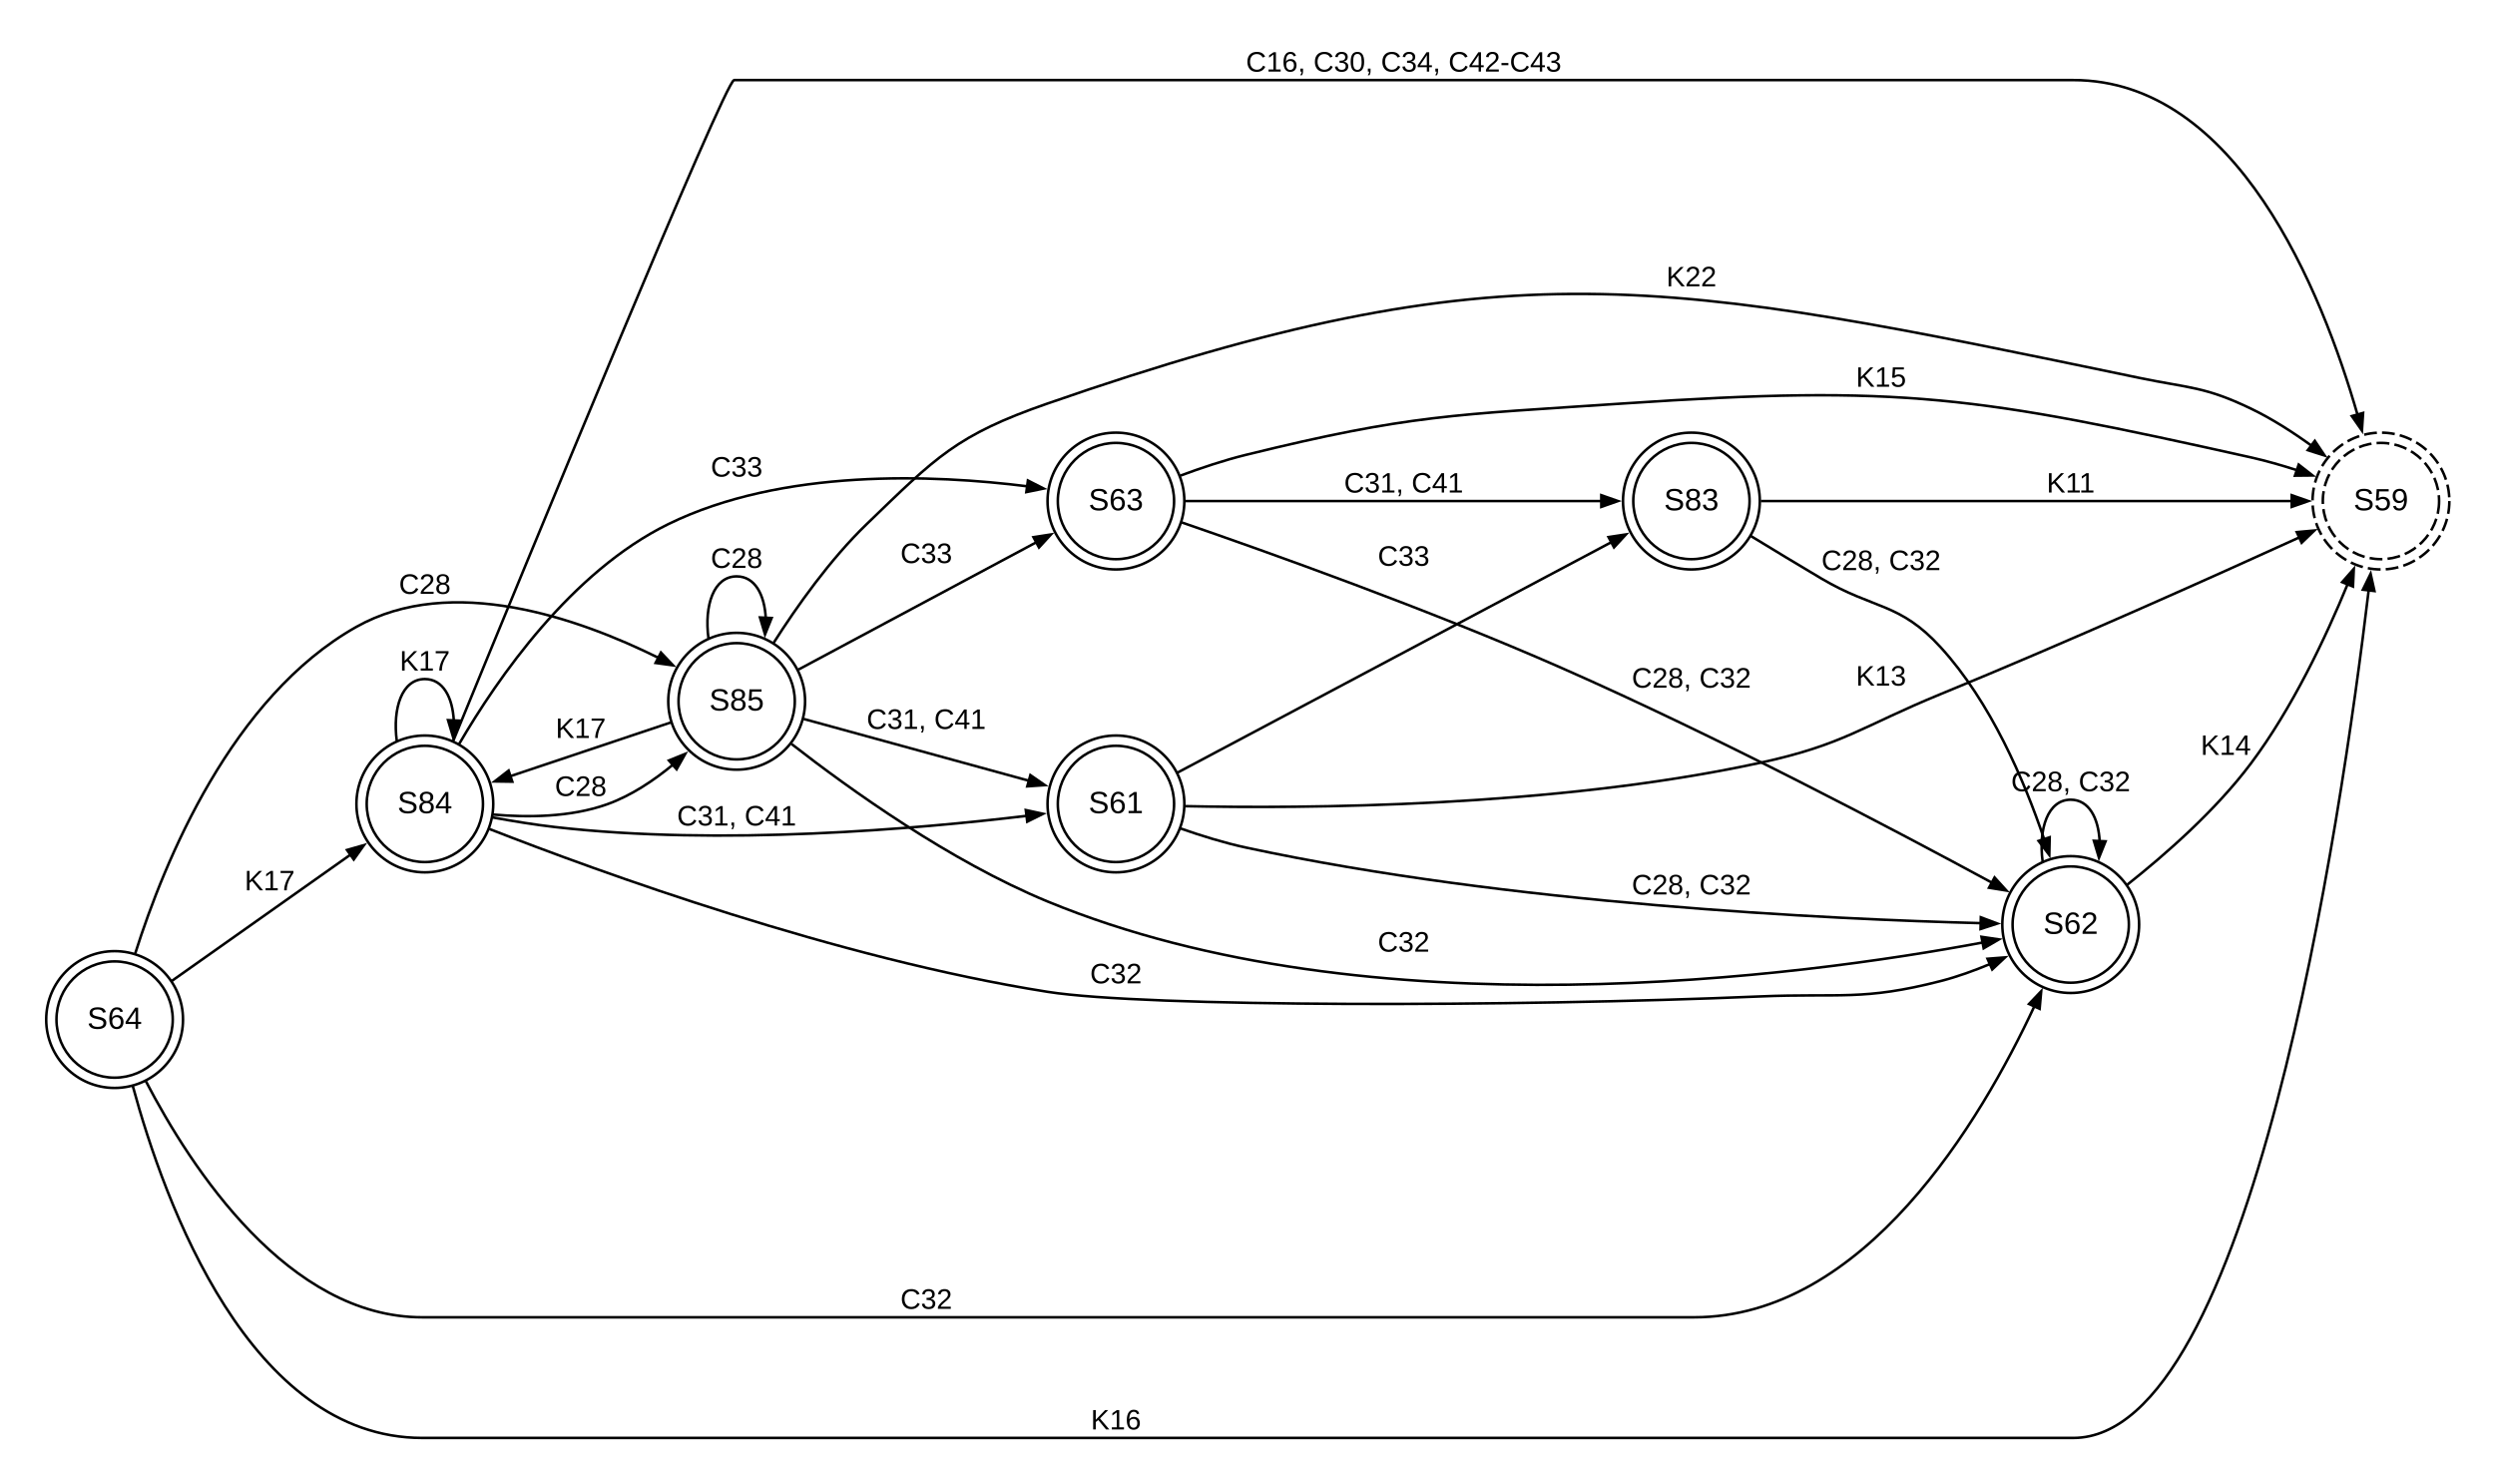
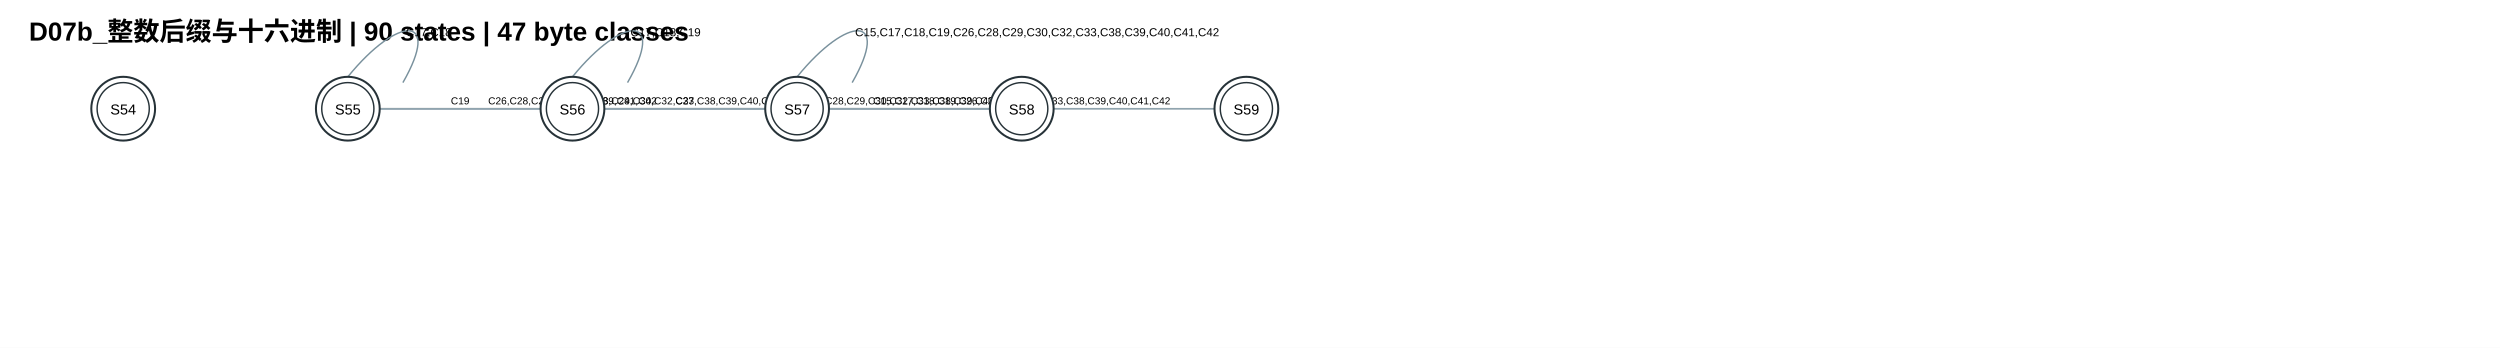
- <svg xmlns="http://www.w3.org/2000/svg" width="972pt" height="578pt" viewBox="0.00 0.00 972.00 578.00">
-   <g id="graph0" class="graph" transform="scale(1 1) rotate(0) translate(18 560.2)">
-     <polygon fill="white" stroke="none" points="-18,18 -18,-560.2 954.22,-560.2 954.22,18 -18,18" />
-     <g id="node1" class="node">
-       <ellipse fill="none" stroke="black" stroke-dasharray="5,2" cx="909.57" cy="-365" rx="22.65" ry="22.65" />
-       <ellipse fill="none" stroke="black" stroke-dasharray="5,2" cx="909.57" cy="-365" rx="26.65" ry="26.65" />
-       <text xml:space="preserve" text-anchor="middle" x="909.57" y="-361.4" font-family="Arial" font-size="12.00">S59</text>
-     </g>
-     <g id="node2" class="node">
-       <ellipse fill="none" stroke="black" cx="416.75" cy="-247" rx="22.65" ry="22.65" />
-       <ellipse fill="none" stroke="black" cx="416.75" cy="-247" rx="26.65" ry="26.65" />
-       <text xml:space="preserve" text-anchor="middle" x="416.75" y="-243.4" font-family="Arial" font-size="12.00">S61</text>
-     </g>
-     <g id="edge1" class="edge">
-       <path fill="none" stroke="black" d="M443.64,-246.13C489.39,-245.16 587.31,-245.58 667.59,-263 700.34,-270.11 707.06,-277.08 738.06,-289.8 787.52,-310.1 844.18,-335.52 878.13,-351" />
-       <polygon fill="black" stroke="black" points="876.78,-352.89 883.64,-353.52 878.67,-348.75 876.78,-352.89" />
-       <text xml:space="preserve" text-anchor="middle" x="714.83" y="-293.1" font-family="Arial" font-size="11.00">K13</text>
-     </g>
-     <g id="node3" class="node">
-       <ellipse fill="none" stroke="black" cx="788.71" cy="-200" rx="22.65" ry="22.65" />
-       <ellipse fill="none" stroke="black" cx="788.71" cy="-200" rx="26.65" ry="26.65" />
-       <text xml:space="preserve" text-anchor="middle" x="788.71" y="-196.4" font-family="Arial" font-size="12.00">S62</text>
-     </g>
-     <g id="edge2" class="edge">
-       <path fill="none" stroke="black" d="M441.92,-237.44C449.92,-234.63 458.94,-231.82 467.4,-230 570.14,-207.92 694.88,-202.09 753.79,-200.55" />
-       <polygon fill="black" stroke="black" points="753.69,-202.83 760.14,-200.4 753.58,-198.28 753.69,-202.83" />
-       <text xml:space="preserve" text-anchor="middle" x="640.94" y="-211.74" font-family="Arial" font-size="11.00">C28, C32</text>
-     </g>
-     <g id="node6" class="node">
-       <ellipse fill="none" stroke="black" cx="640.94" cy="-365" rx="22.65" ry="22.65" />
-       <ellipse fill="none" stroke="black" cx="640.94" cy="-365" rx="26.65" ry="26.65" />
-       <text xml:space="preserve" text-anchor="middle" x="640.94" y="-361.4" font-family="Arial" font-size="12.00">S83</text>
-     </g>
-     <g id="edge3" class="edge">
-       <path fill="none" stroke="black" d="M440.69,-259.18C481.11,-280.65 564.96,-325.18 609.92,-349.06" />
-       <polygon fill="black" stroke="black" points="608.65,-350.96 615.46,-352 610.78,-346.94 608.65,-350.96" />
-       <text xml:space="preserve" text-anchor="middle" x="528.85" y="-339.78" font-family="Arial" font-size="11.00">C33</text>
-     </g>
-     <g id="edge4" class="edge">
-       <path fill="none" stroke="black" d="M810.76,-215.55C825.6,-227.3 845.21,-244.49 858.93,-262.8 875.01,-284.26 888.02,-311.76 896.67,-332.82" />
-       <polygon fill="black" stroke="black" points="894.45,-333.4 898.99,-338.58 898.67,-331.7 894.45,-333.4" />
-       <text xml:space="preserve" text-anchor="middle" x="849.14" y="-266.1" font-family="Arial" font-size="11.00">K14</text>
-     </g>
-     <g id="edge5" class="edge">
-       <path fill="none" stroke="black" d="M777.77,-224.53C776.09,-237.21 779.74,-248.65 788.71,-248.65 795.79,-248.65 799.55,-241.53 799.99,-232.29" />
-       <polygon fill="black" stroke="black" points="802.28,-232.43 799.71,-226.04 797.73,-232.64 802.28,-232.43" />
-       <text xml:space="preserve" text-anchor="middle" x="788.71" y="-251.95" font-family="Arial" font-size="11.00">C28, C32</text>
-     </g>
-     <g id="node4" class="node">
-       <ellipse fill="none" stroke="black" cx="416.75" cy="-365" rx="22.65" ry="22.65" />
-       <ellipse fill="none" stroke="black" cx="416.75" cy="-365" rx="26.65" ry="26.65" />
-       <text xml:space="preserve" text-anchor="middle" x="416.75" y="-361.4" font-family="Arial" font-size="12.00">S63</text>
-     </g>
-     <g id="edge6" class="edge">
-       <path fill="none" stroke="black" d="M441.93,-374.93C449.93,-377.9 458.94,-380.92 467.4,-383 531.38,-398.76 548.56,-398.55 614.3,-403 723.17,-410.38 752.42,-405.77 858.93,-382 864.87,-380.67 871.09,-378.88 877.04,-376.96" />
-       <polygon fill="black" stroke="black" points="877.52,-379.2 882.95,-374.96 876.07,-374.89 877.52,-379.2" />
-       <text xml:space="preserve" text-anchor="middle" x="714.83" y="-409.52" font-family="Arial" font-size="11.00">K15</text>
-     </g>
-     <g id="edge7" class="edge">
-       <path fill="none" stroke="black" d="M442.38,-356.67C476.16,-345.03 538.58,-322.76 590.3,-300 651.21,-273.19 720.07,-236.88 758.24,-216.2" />
-       <polygon fill="black" stroke="black" points="759.04,-218.35 763.67,-213.25 756.87,-214.35 759.04,-218.35" />
-       <text xml:space="preserve" text-anchor="middle" x="640.94" y="-292.3" font-family="Arial" font-size="11.00">C28, C32</text>
-     </g>
-     <g id="edge8" class="edge">
-       <path fill="none" stroke="black" d="M443.68,-365C483.87,-365 561.25,-365 605.9,-365" />
-       <polygon fill="black" stroke="black" points="605.83,-367.28 612.33,-365 605.83,-362.73 605.83,-367.28" />
-       <text xml:space="preserve" text-anchor="middle" x="528.85" y="-368.3" font-family="Arial" font-size="11.00">C31, C41</text>
-     </g>
-     <g id="node5" class="node">
-       <ellipse fill="none" stroke="black" cx="26.65" cy="-163" rx="22.65" ry="22.65" />
-       <ellipse fill="none" stroke="black" cx="26.65" cy="-163" rx="26.65" ry="26.65" />
-       <text xml:space="preserve" text-anchor="middle" x="26.65" y="-159.4" font-family="Arial" font-size="12.00">S64</text>
-     </g>
-     <g id="edge9" class="edge">
-       <path fill="none" stroke="black" d="M33.71,-137.17C46.2,-91.21 79.44,0 146.51,0 146.51,0 146.51,0 789.71,0 858.77,0 893.91,-239.21 904.8,-330.33" />
-       <polygon fill="black" stroke="black" points="902.52,-330.47 905.54,-336.66 907.04,-329.94 902.52,-330.47" />
-       <text xml:space="preserve" text-anchor="middle" x="416.75" y="-3.3" font-family="Arial" font-size="11.00">K16</text>
-     </g>
-     <g id="edge12" class="edge">
-       <path fill="none" stroke="black" d="M38.84,-138.96C56.51,-104.99 94.32,-47 146.51,-47 146.51,-47 146.51,-47 641.94,-47 708.32,-47 753.68,-123.42 774.58,-168.24" />
-       <polygon fill="black" stroke="black" points="772.45,-169.06 777.21,-174.04 776.59,-167.18 772.45,-169.06" />
-       <text xml:space="preserve" text-anchor="middle" x="342.87" y="-50.3" font-family="Arial" font-size="11.00">C32</text>
-     </g>
-     <g id="node7" class="node">
-       <ellipse fill="none" stroke="black" cx="147.51" cy="-247" rx="22.65" ry="22.65" />
-       <ellipse fill="none" stroke="black" cx="147.51" cy="-247" rx="26.65" ry="26.65" />
-       <text xml:space="preserve" text-anchor="middle" x="147.51" y="-243.4" font-family="Arial" font-size="12.00">S84</text>
-     </g>
-     <g id="edge10" class="edge">
-       <path fill="none" stroke="black" d="M48.9,-178.02C68.38,-191.79 97.37,-212.27 118.69,-227.34" />
-       <polygon fill="black" stroke="black" points="117.19,-229.06 123.81,-230.96 119.81,-225.35 117.19,-229.06" />
-       <text xml:space="preserve" text-anchor="middle" x="87.08" y="-213.33" font-family="Arial" font-size="11.00">K17</text>
-     </g>
-     <g id="node8" class="node">
-       <ellipse fill="none" stroke="black" cx="268.99" cy="-287" rx="22.65" ry="22.65" />
-       <ellipse fill="none" stroke="black" cx="268.99" cy="-287" rx="26.65" ry="26.65" />
-       <text xml:space="preserve" text-anchor="middle" x="268.99" y="-283.4" font-family="Arial" font-size="12.00">S85</text>
-     </g>
-     <g id="edge11" class="edge">
-       <path fill="none" stroke="black" d="M34.7,-188.8C46.09,-224.79 72.32,-288.73 120.87,-316 157.85,-336.77 207.35,-319.36 238.46,-303.95" />
-       <polygon fill="black" stroke="black" points="239.48,-305.98 244.22,-300.99 237.4,-301.93 239.48,-305.98" />
-       <text xml:space="preserve" text-anchor="middle" x="147.51" y="-328.83" font-family="Arial" font-size="11.00">C28</text>
-     </g>
-     <g id="edge13" class="edge">
-       <path fill="none" stroke="black" d="M667.99,-365C716.6,-365 821.06,-365 874.93,-365" />
-       <polygon fill="black" stroke="black" points="874.8,-367.28 881.3,-365 874.8,-362.73 874.8,-367.28" />
-       <text xml:space="preserve" text-anchor="middle" x="788.71" y="-368.3" font-family="Arial" font-size="11.00">K11</text>
-     </g>
-     <g id="edge14" class="edge">
-       <path fill="none" stroke="black" d="M664.12,-351.36C672.68,-346.13 682.56,-340.15 691.59,-334.8 712.1,-322.65 722,-325.62 738.06,-308 757.55,-286.63 770.58,-256.29 778.38,-233.2" />
-       <polygon fill="black" stroke="black" points="780.51,-234 780.36,-227.11 776.19,-232.59 780.51,-234" />
-       <text xml:space="preserve" text-anchor="middle" x="714.83" y="-338.1" font-family="Arial" font-size="11.00">C28, C32</text>
-     </g>
-     <g id="edge15" class="edge">
-       <path fill="none" stroke="black" d="M158.56,-271.53C186.71,-340.14 264.51,-529 267.99,-529 267.99,-529 267.99,-529 789.71,-529 853.5,-529 886.57,-446.65 900.43,-398.66" />
-       <polygon fill="black" stroke="black" points="902.61,-399.32 902.16,-392.44 898.22,-398.1 902.61,-399.32" />
-       <text xml:space="preserve" text-anchor="middle" x="528.85" y="-532.3" font-family="Arial" font-size="11.00">C16, C30, C34, C42-C43</text>
-     </g>
-     <g id="edge18" class="edge">
-       <path fill="none" stroke="black" d="M173.93,-241.74C181.68,-240.31 190.24,-238.91 198.16,-238 262.91,-230.55 339.13,-237.22 382,-242.36" />
-       <polygon fill="black" stroke="black" points="381.63,-244.61 388.36,-243.15 382.19,-240.09 381.63,-244.61" />
-       <text xml:space="preserve" text-anchor="middle" x="268.99" y="-238.59" font-family="Arial" font-size="11.00">C31, C41</text>
-     </g>
-     <g id="edge19" class="edge">
-       <path fill="none" stroke="black" d="M172.68,-237.23C215.6,-220.45 308.29,-186.71 390.11,-173.8 428.49,-167.75 571.1,-167.9 667.59,-172 699,-173.33 707.61,-170.19 738.06,-178 744.49,-179.65 751.14,-182.06 757.41,-184.68" />
-       <polygon fill="black" stroke="black" points="756.29,-186.68 763.16,-187.22 758.13,-182.51 756.29,-186.68" />
-       <text xml:space="preserve" text-anchor="middle" x="416.75" y="-177.1" font-family="Arial" font-size="11.00">C32</text>
-     </g>
-     <g id="edge20" class="edge">
-       <path fill="none" stroke="black" d="M160.8,-270.24C176.04,-296.36 204.68,-337.53 242.34,-356 286.88,-377.84 345.81,-375.32 382.23,-370.74" />
-       <polygon fill="black" stroke="black" points="382.45,-373 388.59,-369.87 381.84,-368.49 382.45,-373" />
-       <text xml:space="preserve" text-anchor="middle" x="268.99" y="-374.52" font-family="Arial" font-size="11.00">C33</text>
-     </g>
-     <g id="edge16" class="edge">
-       <path fill="none" stroke="black" d="M136.58,-271.53C134.9,-284.21 138.54,-295.65 147.51,-295.65 154.59,-295.65 158.35,-288.53 158.8,-279.29" />
-       <polygon fill="black" stroke="black" points="161.08,-279.43 158.52,-273.04 156.54,-279.64 161.08,-279.43" />
-       <text xml:space="preserve" text-anchor="middle" x="147.51" y="-298.95" font-family="Arial" font-size="11.00">K17</text>
-     </g>
-     <g id="edge17" class="edge">
-       <path fill="none" stroke="black" d="M174.09,-242.86C187.62,-241.67 204.28,-241.82 218.34,-246.8 227.84,-250.16 236.85,-256.2 244.52,-262.59" />
-       <polygon fill="black" stroke="black" points="242.59,-263.93 248.97,-266.51 245.59,-260.51 242.59,-263.93" />
-       <text xml:space="preserve" text-anchor="middle" x="208.25" y="-250.1" font-family="Arial" font-size="11.00">C28</text>
-     </g>
-     <g id="edge21" class="edge">
-       <path fill="none" stroke="black" d="M283.37,-309.72C292.47,-324.01 305.41,-342.27 319.63,-356 346.72,-382.14 354.54,-390.65 390.11,-403 568.7,-465 630.26,-451.49 815.35,-413 835.02,-408.91 840.82,-409.7 858.93,-401 867.17,-397.04 875.48,-391.68 882.87,-386.31" />
-       <polygon fill="black" stroke="black" points="883.8,-388.45 887.64,-382.73 881.07,-384.81 883.8,-388.45" />
-       <text xml:space="preserve" text-anchor="middle" x="640.94" y="-448.63" font-family="Arial" font-size="11.00">K22</text>
-     </g>
-     <g id="edge24" class="edge">
-       <path fill="none" stroke="black" d="M295.05,-280.12C319.35,-273.46 356.34,-263.3 382.97,-256" />
-       <polygon fill="black" stroke="black" points="383.41,-258.23 389.07,-254.32 382.2,-253.85 383.41,-258.23" />
-       <text xml:space="preserve" text-anchor="middle" x="342.87" y="-276.22" font-family="Arial" font-size="11.00">C31, C41</text>
-     </g>
-     <g id="edge25" class="edge">
-       <path fill="none" stroke="black" d="M290.35,-270.37C313.24,-252.53 352.18,-224.65 390.11,-209 516.1,-157.02 684.18,-179.85 754.54,-193.03" />
-       <polygon fill="black" stroke="black" points="753.94,-195.23 760.75,-194.22 754.79,-190.76 753.94,-195.23" />
-       <text xml:space="preserve" text-anchor="middle" x="528.85" y="-189.45" font-family="Arial" font-size="11.00">C32</text>
-     </g>
-     <g id="edge26" class="edge">
-       <path fill="none" stroke="black" d="M293.08,-299.36C318.14,-312.77 358.23,-334.22 385.72,-348.93" />
-       <polygon fill="black" stroke="black" points="384.62,-350.92 391.43,-351.98 386.77,-346.91 384.62,-350.92" />
-       <text xml:space="preserve" text-anchor="middle" x="342.87" y="-340.84" font-family="Arial" font-size="11.00">C33</text>
-     </g>
-     <g id="edge22" class="edge">
-       <path fill="none" stroke="black" d="M243.26,-278.72C225.17,-272.66 200.45,-264.39 180.8,-257.81" />
-       <polygon fill="black" stroke="black" points="181.59,-255.67 174.7,-255.77 180.15,-259.99 181.59,-255.67" />
-       <text xml:space="preserve" text-anchor="middle" x="208.25" y="-272.69" font-family="Arial" font-size="11.00">K17</text>
-     </g>
-     <g id="edge23" class="edge">
-       <path fill="none" stroke="black" d="M258,-311.53C256.31,-324.21 259.97,-335.65 268.99,-335.65 276.1,-335.65 279.88,-328.53 280.33,-319.29" />
-       <polygon fill="black" stroke="black" points="282.61,-319.43 280.04,-313.04 278.07,-319.64 282.61,-319.43" />
-       <text xml:space="preserve" text-anchor="middle" x="268.99" y="-338.95" font-family="Arial" font-size="11.00">C28</text>
-     </g>
-   </g>
+ <svg xmlns="http://www.w3.org/2000/svg" width="1725" height="240" viewBox="0 0 1725 240">
+   <rect width="100%" height="100%" fill="white" />
+   <text x="20" y="28" font-family="Arial" font-size="18" font-weight="bold">D07b_整数后缀与十六进制 | 90 states | 47 byte classes</text>
+   <path d="M240,53 C275,10 305,10 278,57" fill="none" stroke="#78909c" stroke-width="1" />
+   <text x="280" y="25" font-family="Arial" font-size="8">C17,C18</text>
+   <line x1="240" y1="75" x2="395" y2="75" stroke="#90a4ae" stroke-width="1" marker-end="url(#arrow)" />
+   <text x="317.5" y="72.0" font-family="Arial" font-size="7" text-anchor="middle">C19</text>
+   <line x1="240" y1="75" x2="550" y2="75" stroke="#90a4ae" stroke-width="1" marker-end="url(#arrow)" />
+   <text x="395.0" y="72.0" font-family="Arial" font-size="7" text-anchor="middle">C26,C28,C29,C33,C38,C39,C41,C42</text>
+   <line x1="240" y1="75" x2="705" y2="75" stroke="#90a4ae" stroke-width="1" marker-end="url(#arrow)" />
+   <text x="472.5" y="72.0" font-family="Arial" font-size="7" text-anchor="middle">C27</text>
+   <line x1="240" y1="75" x2="860" y2="75" stroke="#90a4ae" stroke-width="1" marker-end="url(#arrow)" />
+   <text x="550.0" y="72.0" font-family="Arial" font-size="7" text-anchor="middle">C30,C40</text>
+   <path d="M395,53 C430,10 460,10 433,57" fill="none" stroke="#78909c" stroke-width="1" />
+   <text x="435" y="25" font-family="Arial" font-size="8">C17,C18,C19</text>
+   <line x1="395" y1="75" x2="550" y2="75" stroke="#90a4ae" stroke-width="1" marker-end="url(#arrow)" />
+   <text x="472.5" y="72.0" font-family="Arial" font-size="7" text-anchor="middle">C26,C28,C29,C30,C32,C33,C38,C39,C40,C41,C42</text>
+   <line x1="395" y1="75" x2="705" y2="75" stroke="#90a4ae" stroke-width="1" marker-end="url(#arrow)" />
+   <text x="550.0" y="72.0" font-family="Arial" font-size="7" text-anchor="middle">C27</text>
+   <path d="M550,53 C585,10 615,10 588,57" fill="none" stroke="#78909c" stroke-width="1" />
+   <text x="590" y="25" font-family="Arial" font-size="8">C15,C17,C18,C19,C26,C28,C29,C30,C32,C33,C38,C39,C40,C41,C42</text>
+   <line x1="705" y1="75" x2="550" y2="75" stroke="#90a4ae" stroke-width="1" marker-end="url(#arrow)" />
+   <text x="627.5" y="72.0" font-family="Arial" font-size="7" text-anchor="middle">C15,C26,C28,C29,C30,C32,C33,C38,C39,C40,C41,C42</text>
+   <line x1="860" y1="75" x2="550" y2="75" stroke="#90a4ae" stroke-width="1" marker-end="url(#arrow)" />
+   <text x="705.0" y="72.0" font-family="Arial" font-size="7" text-anchor="middle">C15,C17,C18,C19,C26,C28,C29,C30,C33,C38,C39,C40,C41,C42</text>
+   <circle cx="85" cy="75" r="22" fill="white" stroke="#263238" stroke-width="1.4" />
+   <circle cx="85" cy="75" r="18" fill="none" stroke="#263238" stroke-width="1" />
+   <text x="85" y="79" font-family="Arial" font-size="10" text-anchor="middle">S54</text>
+   <circle cx="240" cy="75" r="22" fill="white" stroke="#263238" stroke-width="1.4" />
+   <circle cx="240" cy="75" r="18" fill="none" stroke="#263238" stroke-width="1" />
+   <text x="240" y="79" font-family="Arial" font-size="10" text-anchor="middle">S55</text>
+   <circle cx="395" cy="75" r="22" fill="white" stroke="#263238" stroke-width="1.4" />
+   <circle cx="395" cy="75" r="18" fill="none" stroke="#263238" stroke-width="1" />
+   <text x="395" y="79" font-family="Arial" font-size="10" text-anchor="middle">S56</text>
+   <circle cx="550" cy="75" r="22" fill="white" stroke="#263238" stroke-width="1.4" />
+   <circle cx="550" cy="75" r="18" fill="none" stroke="#263238" stroke-width="1" />
+   <text x="550" y="79" font-family="Arial" font-size="10" text-anchor="middle">S57</text>
+   <circle cx="705" cy="75" r="22" fill="white" stroke="#263238" stroke-width="1.4" />
+   <circle cx="705" cy="75" r="18" fill="none" stroke="#263238" stroke-width="1" />
+   <text x="705" y="79" font-family="Arial" font-size="10" text-anchor="middle">S58</text>
+   <circle cx="860" cy="75" r="22" fill="white" stroke="#263238" stroke-width="1.4" />
+   <circle cx="860" cy="75" r="18" fill="none" stroke="#263238" stroke-width="1" />
+   <text x="860" y="79" font-family="Arial" font-size="10" text-anchor="middle">S59</text>
+   <defs>
+     <marker id="arrow" markerWidth="7" markerHeight="7" refX="6" refY="3.5" orient="auto">
+       <path d="M0,0 L7,3.5 L0,7 z" fill="#90a4ae" />
+     </marker>
+   </defs>
</svg>
